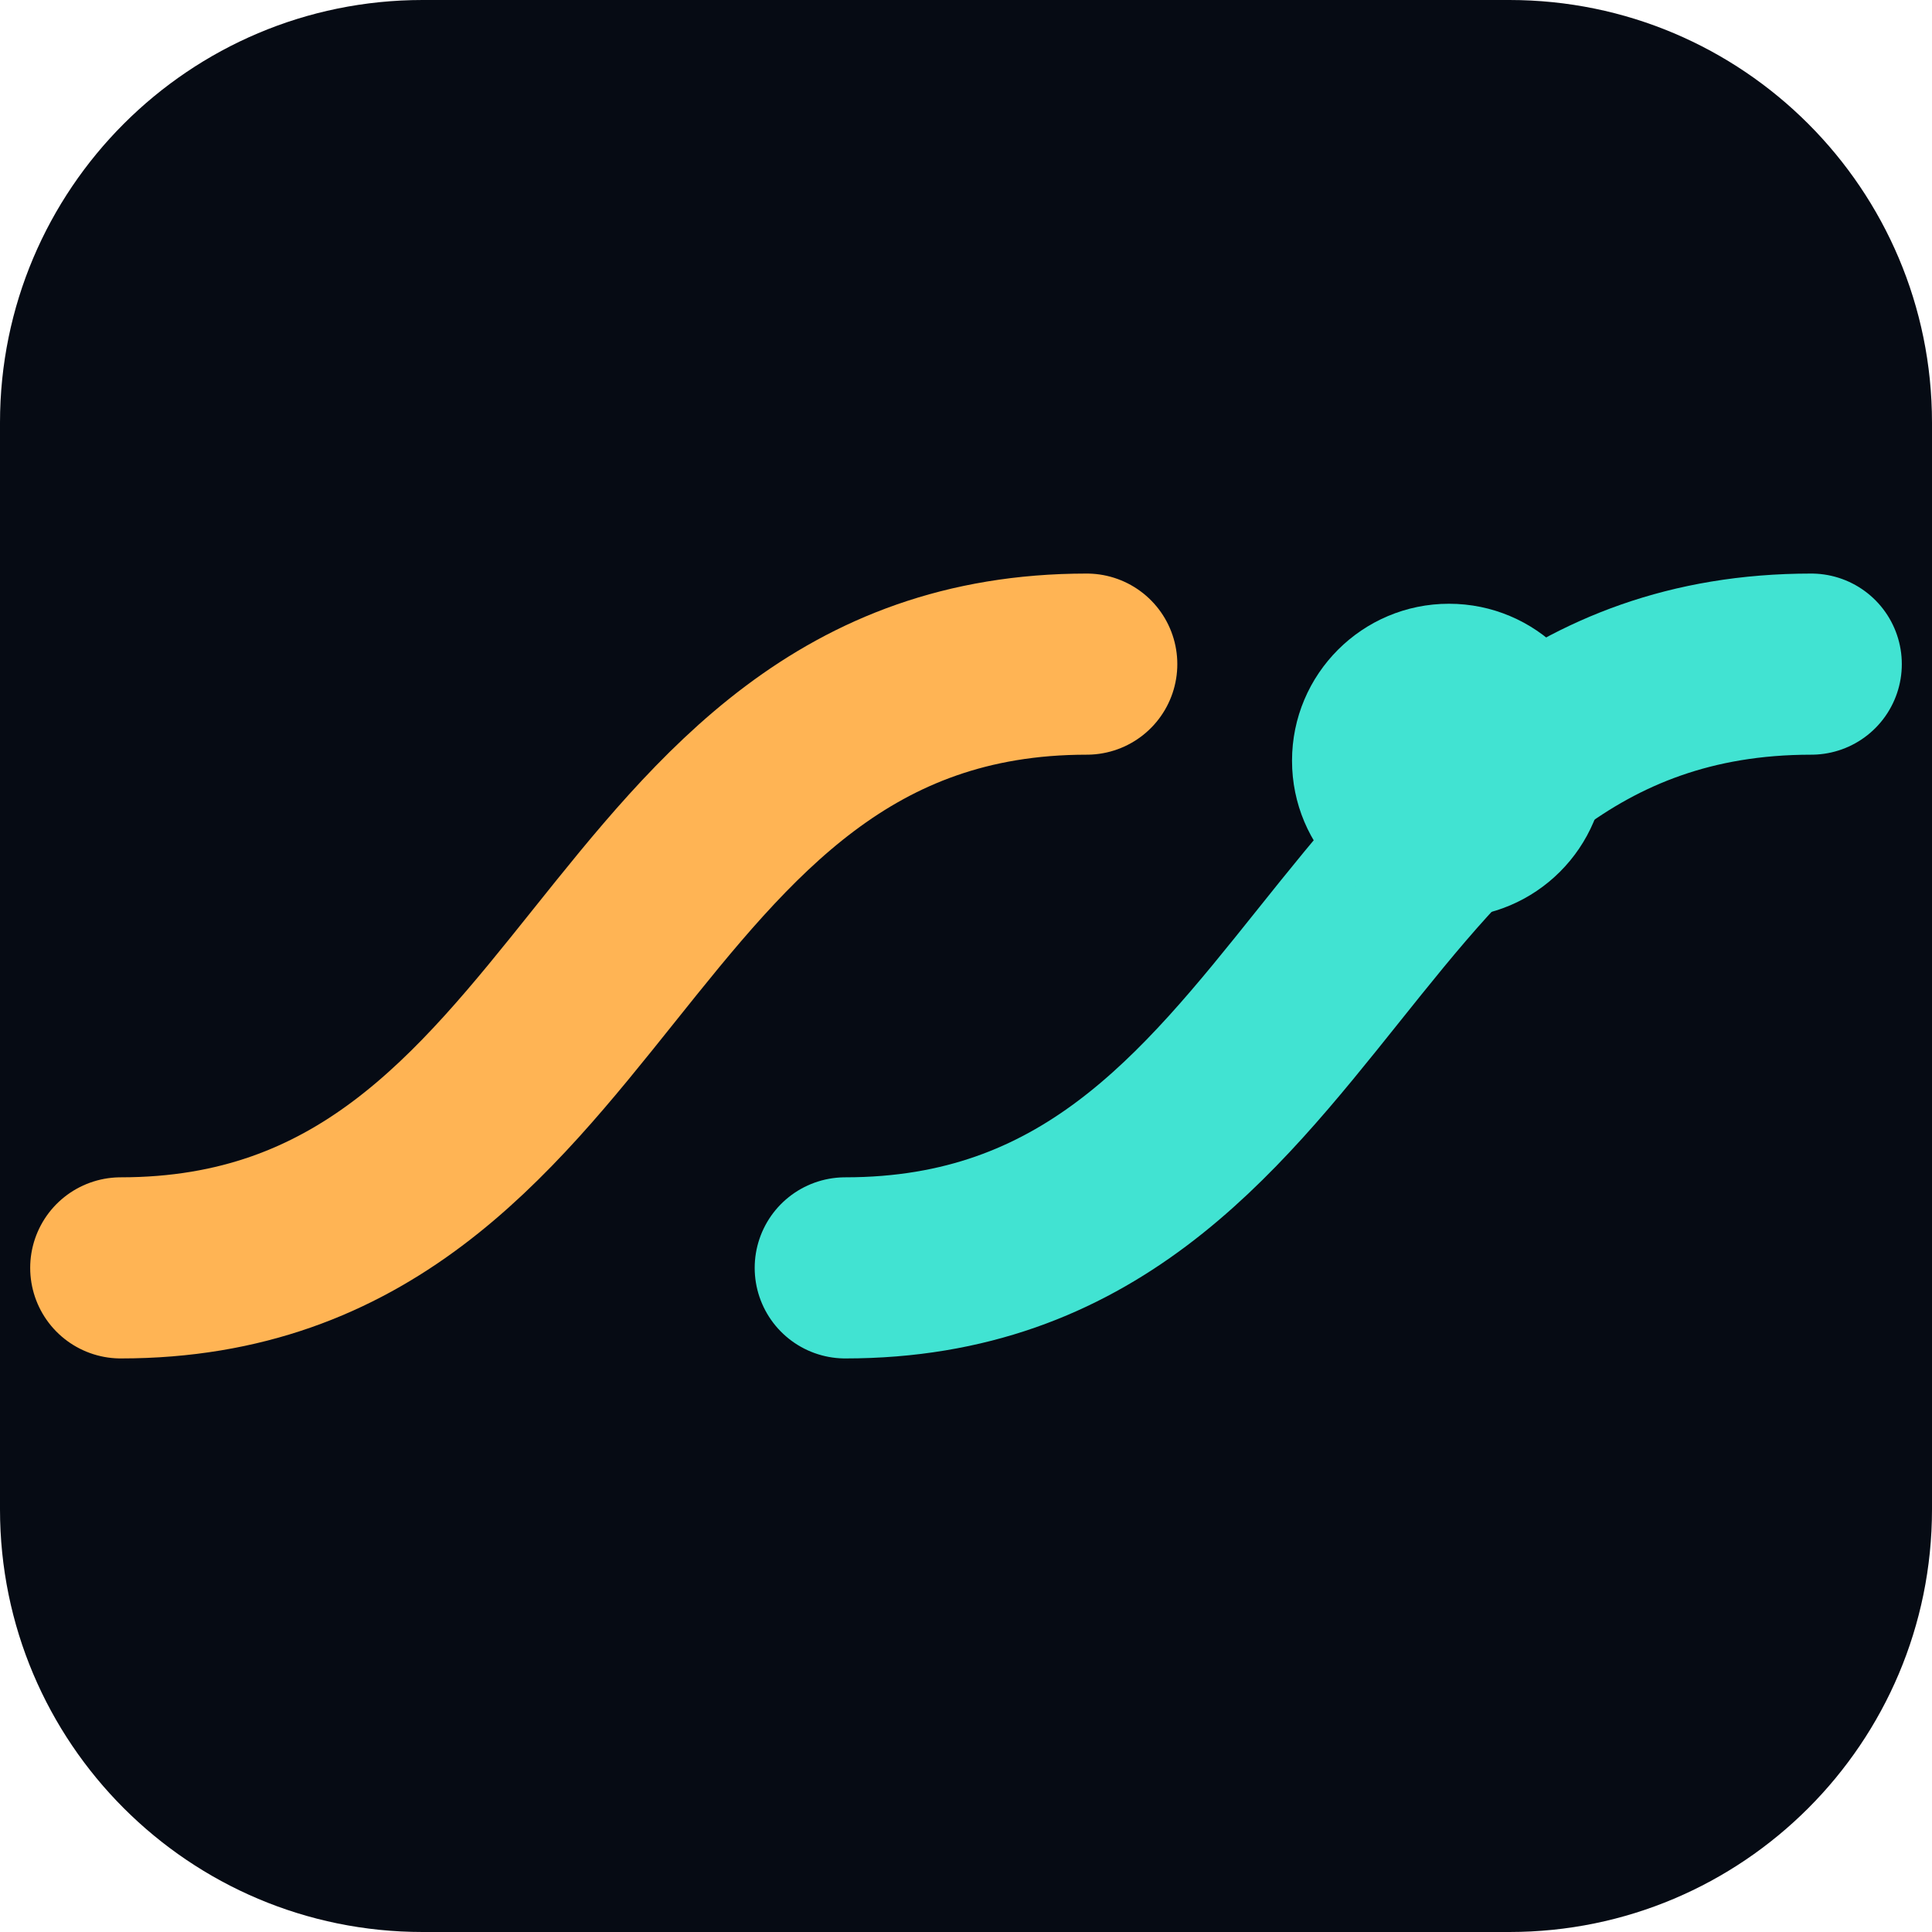
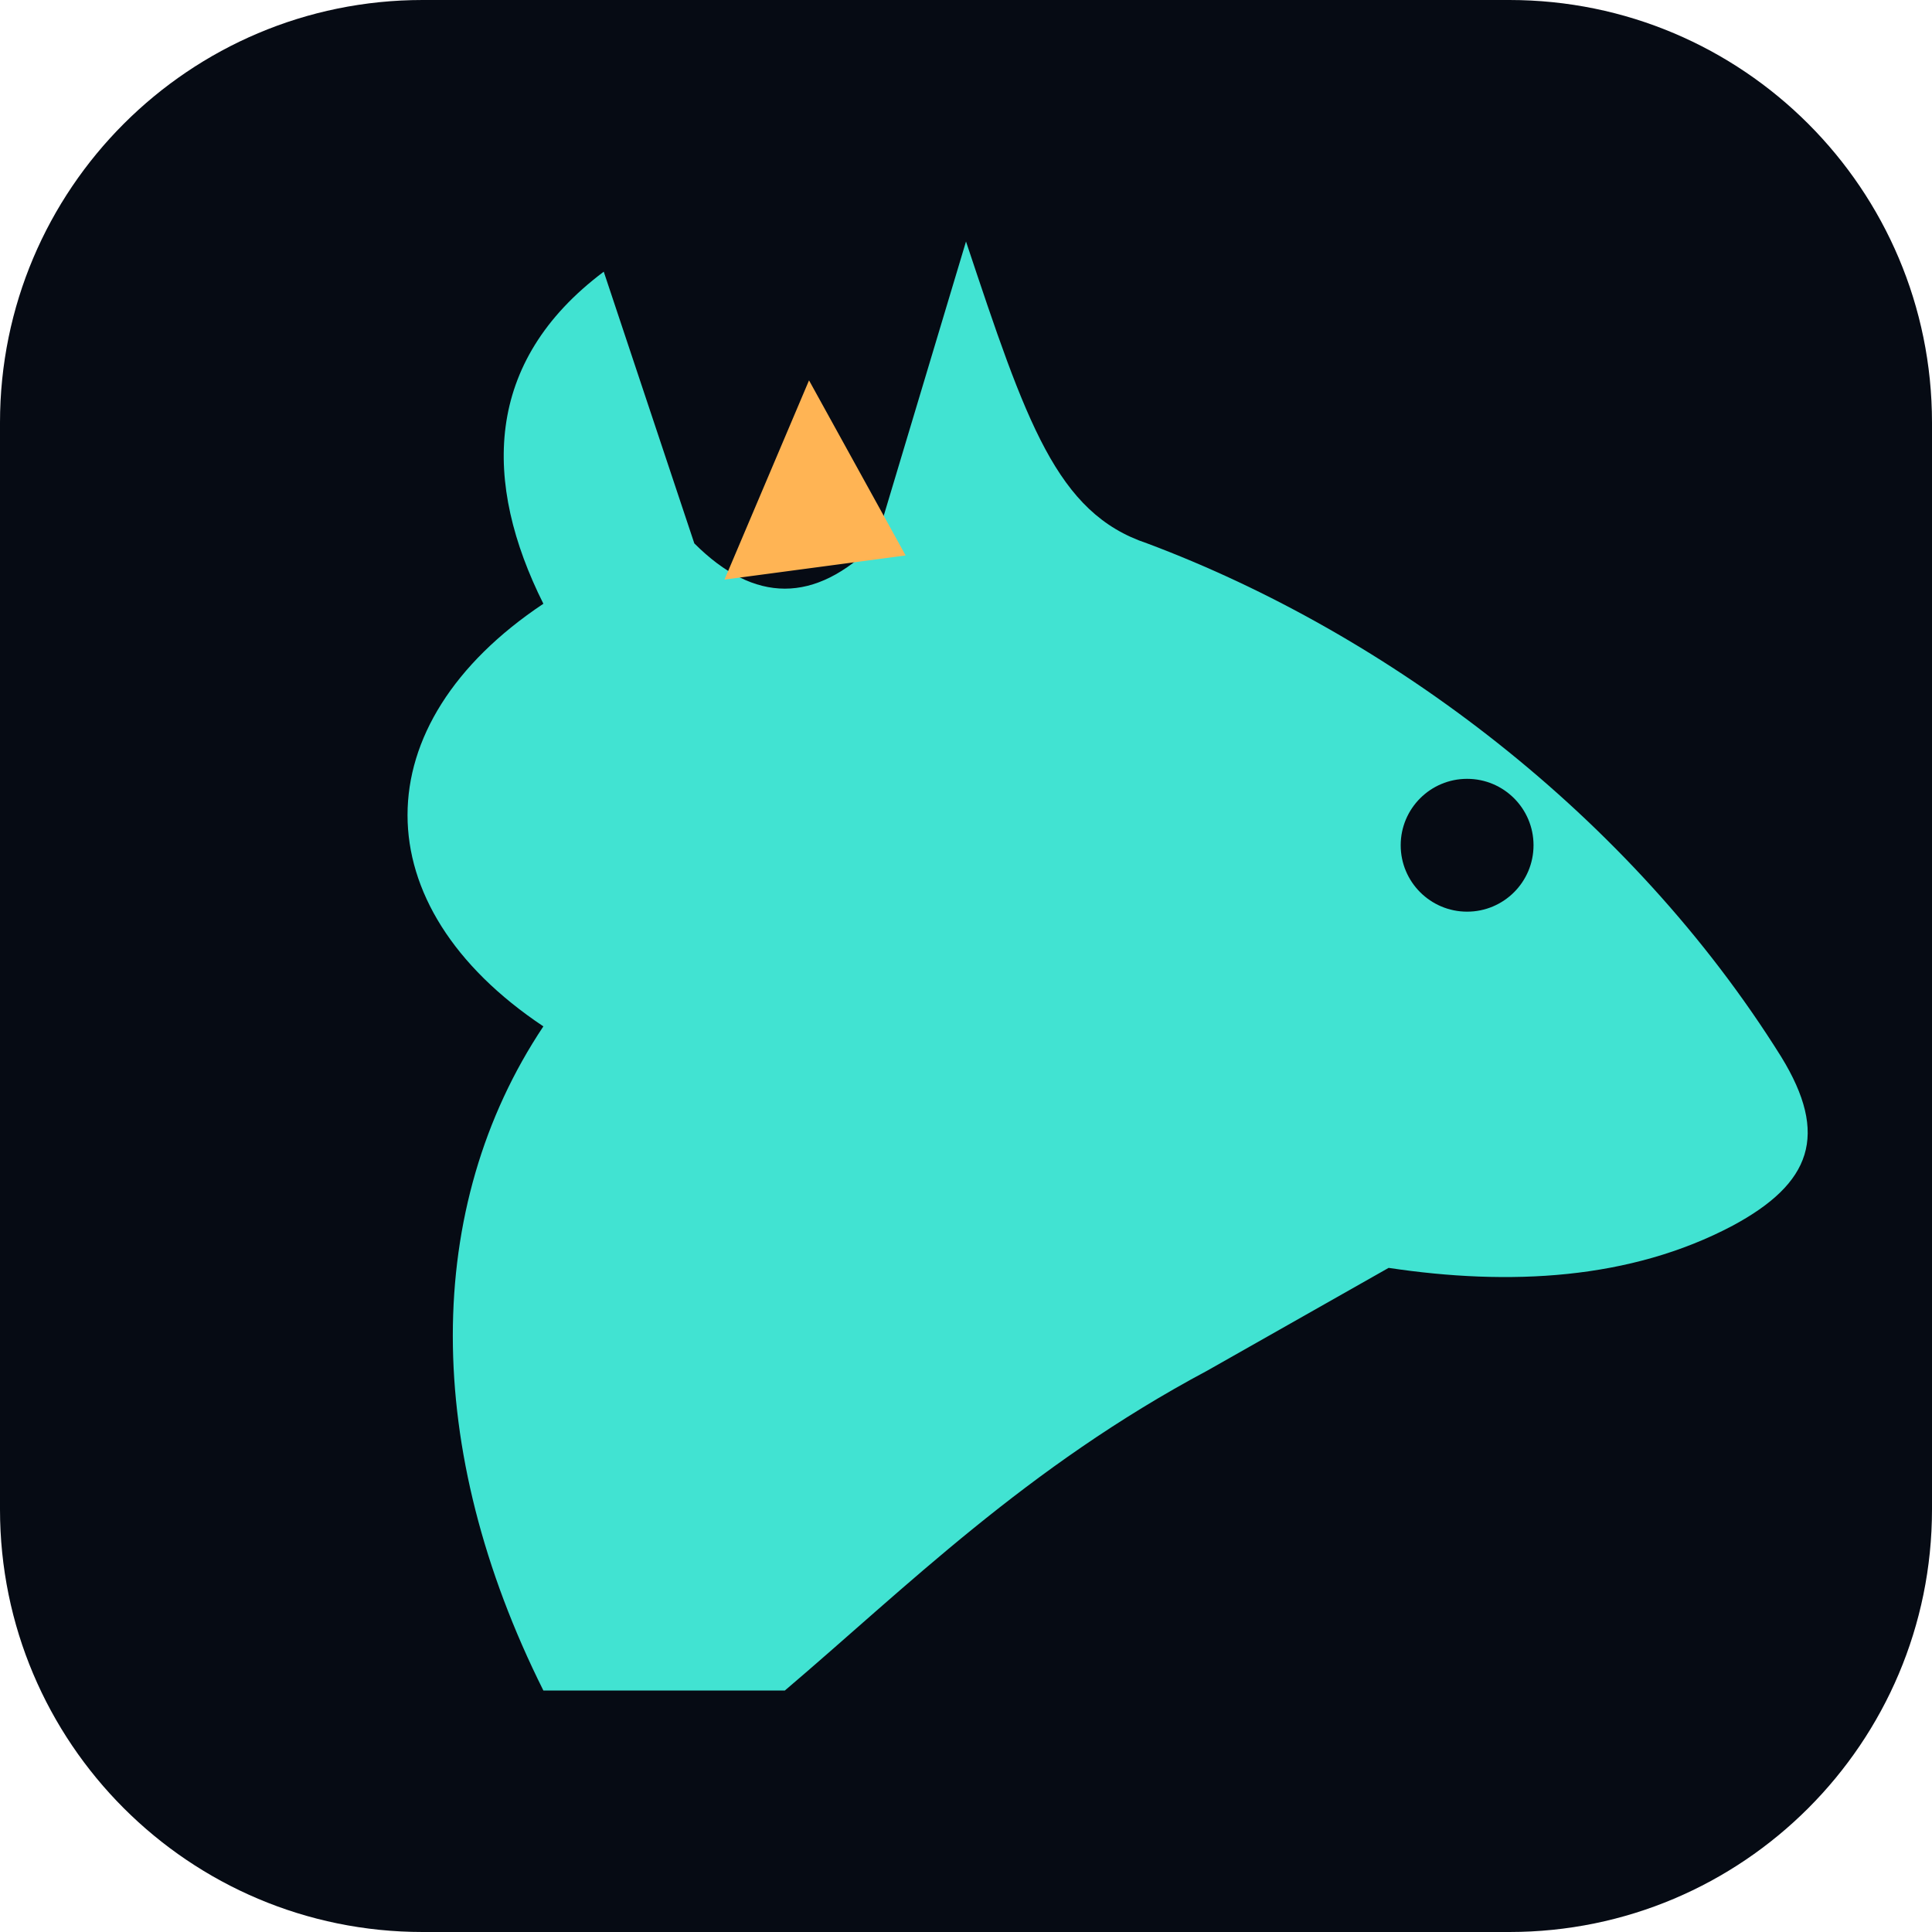
<svg xmlns="http://www.w3.org/2000/svg" viewBox="0 0 32 32">
  <rect width="32" height="32" rx="7" fill="#060b14" />
-   <path d="M2 21 C10 21 10 11 18 11" fill="none" stroke="#ffb454" stroke-width="3" stroke-linecap="round" />
-   <path d="M14 21 C22 21 22 11 30 11" fill="none" stroke="#41e3d2" stroke-width="3" stroke-linecap="round" />
-   <circle cx="24" cy="12.6" r="2.6" fill="#41e3d2" />
+   <path d="M9,28        C7,24 7,20 9,17        C6,15 6,12 9,10        C8,8 8,6 10,4.5        L11.5,9        C12.5,10 13.5,10 14.5,9        L16,4        C17,7 17.5,8.5 19,9        C23,10.5 27,13.5 29.5,17.5        C30.3,18.8 30,19.6 28.7,20.3        C27,21.2 25,21.3 23,21        L20,22.7        C17,24.3 15,26.3 13,28        Z" fill="#41e3d2" />
+   <circle cx="24.3" cy="14" r="1.1" fill="#060b14" />
+   <path d="M12,9.6 L13.4,6.3 L15,9.2 Z" fill="#ffb454" />
</svg>
